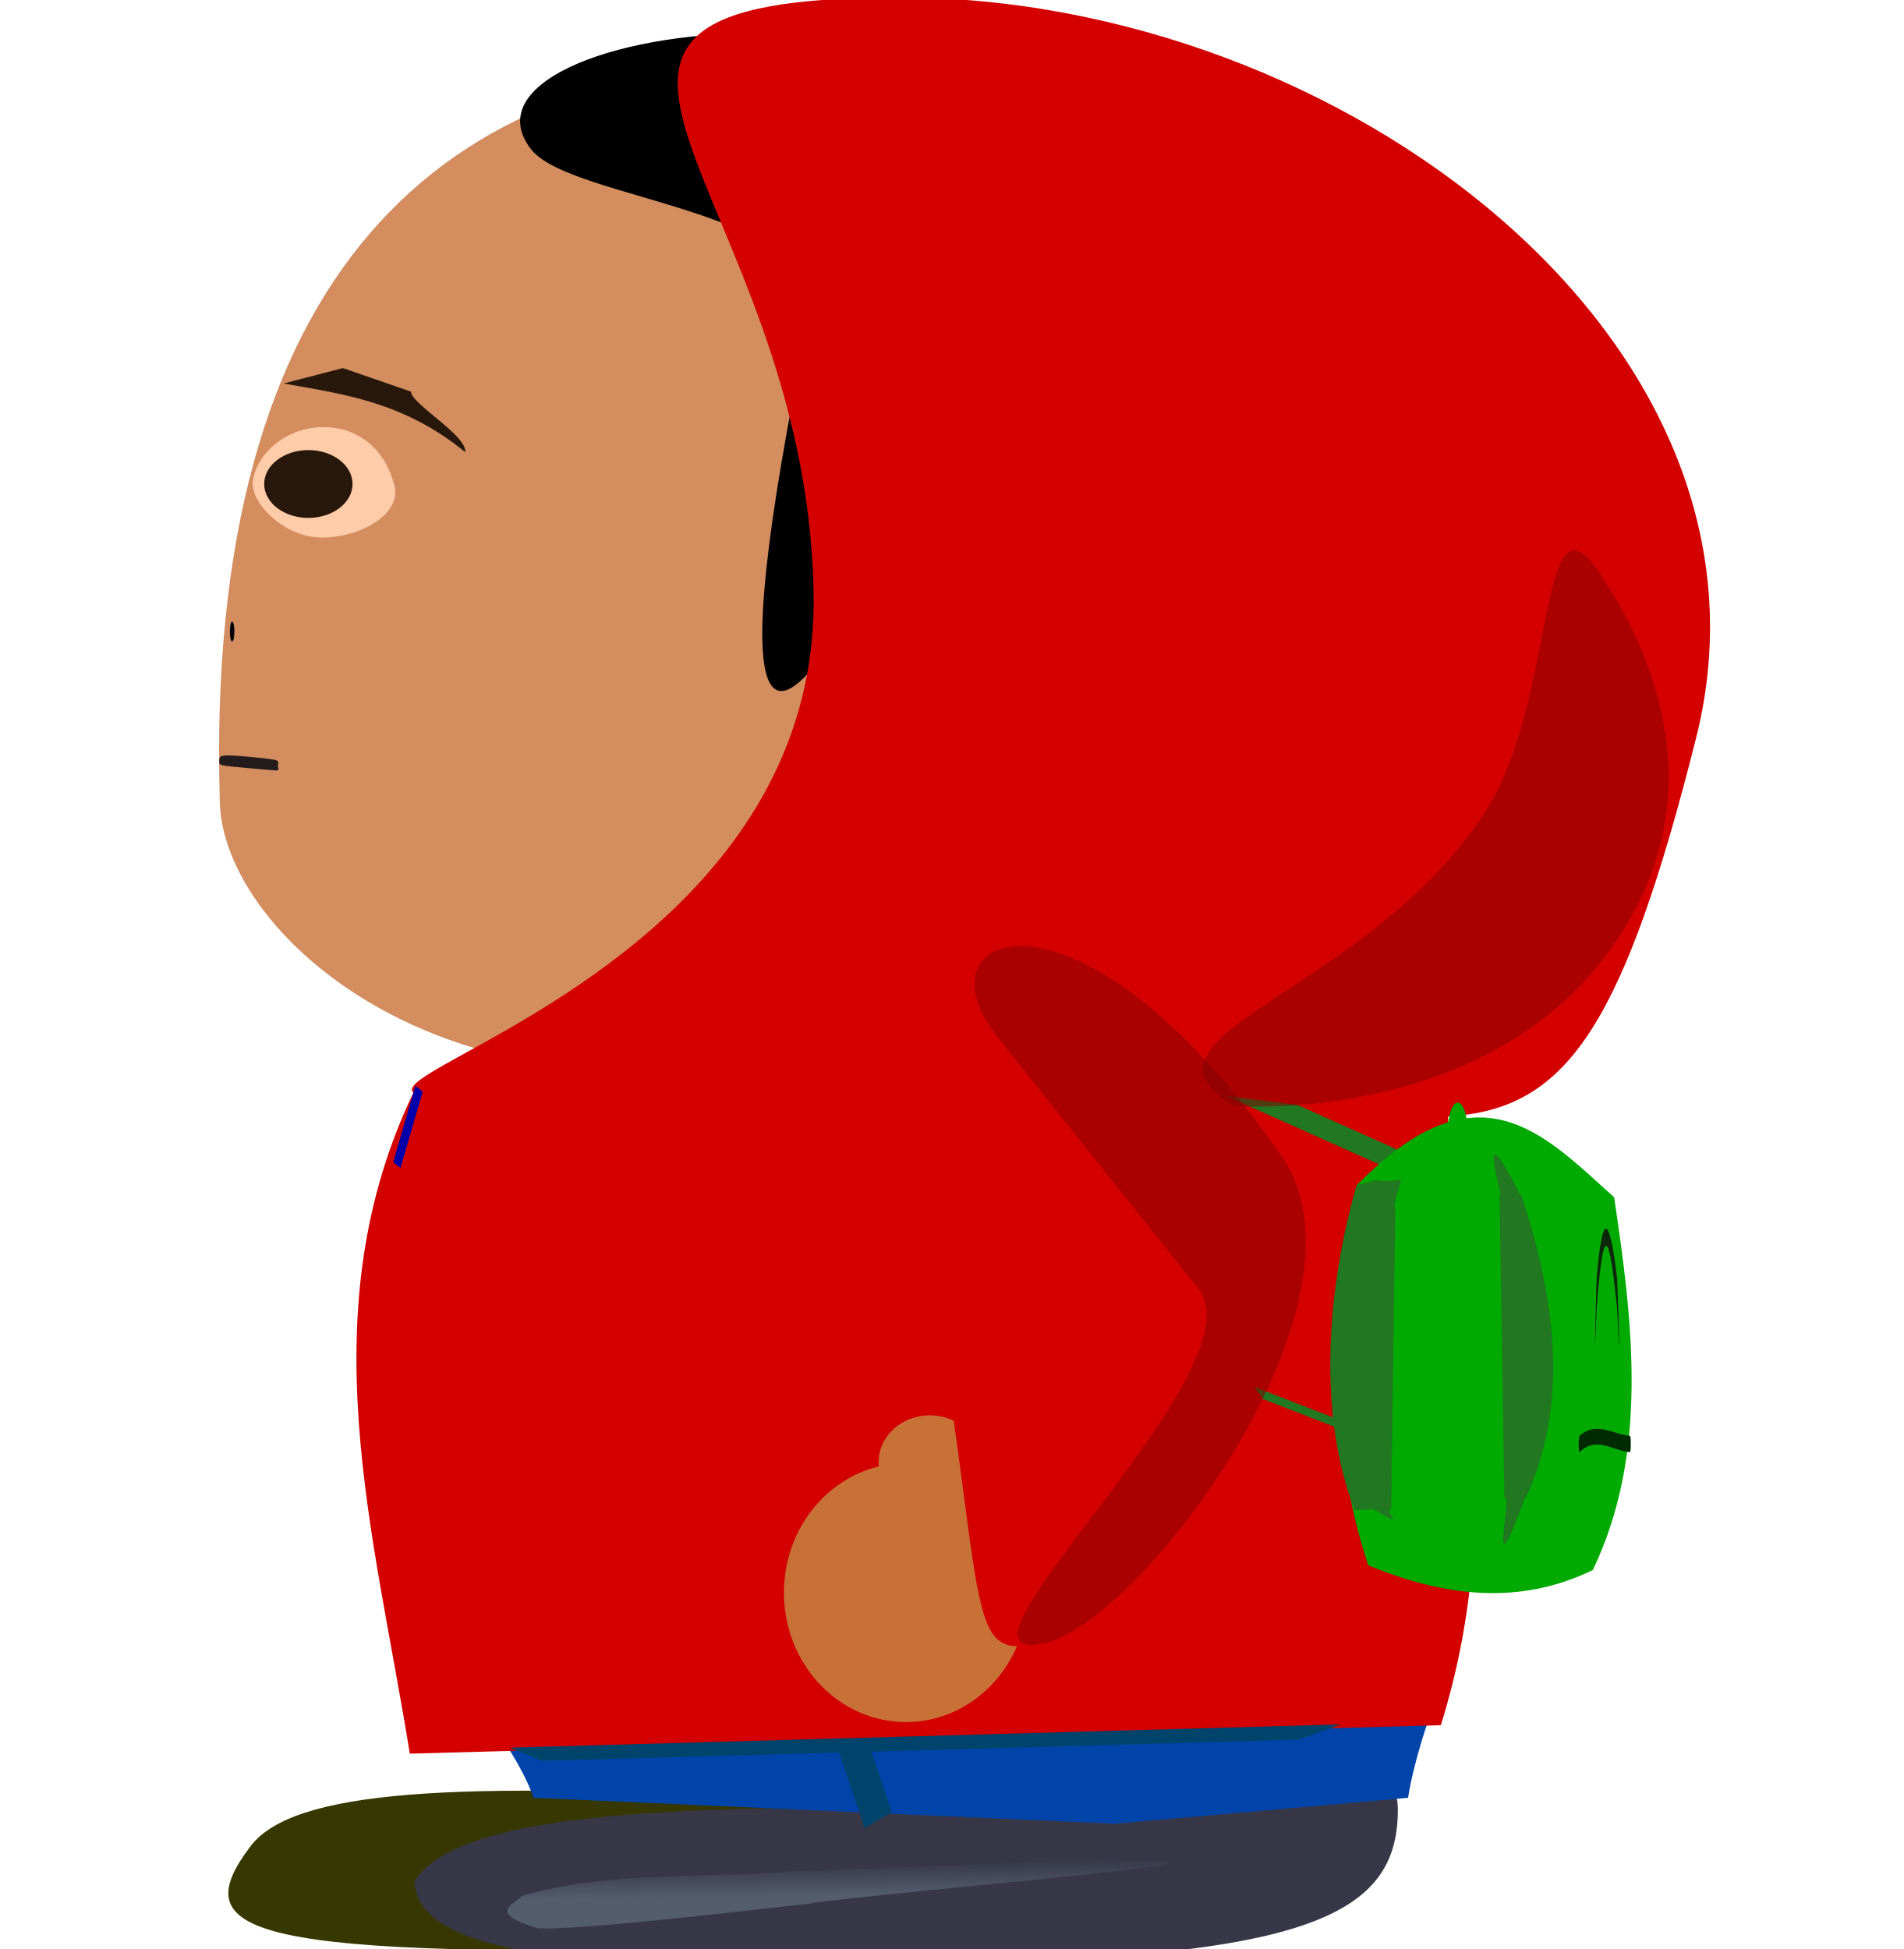
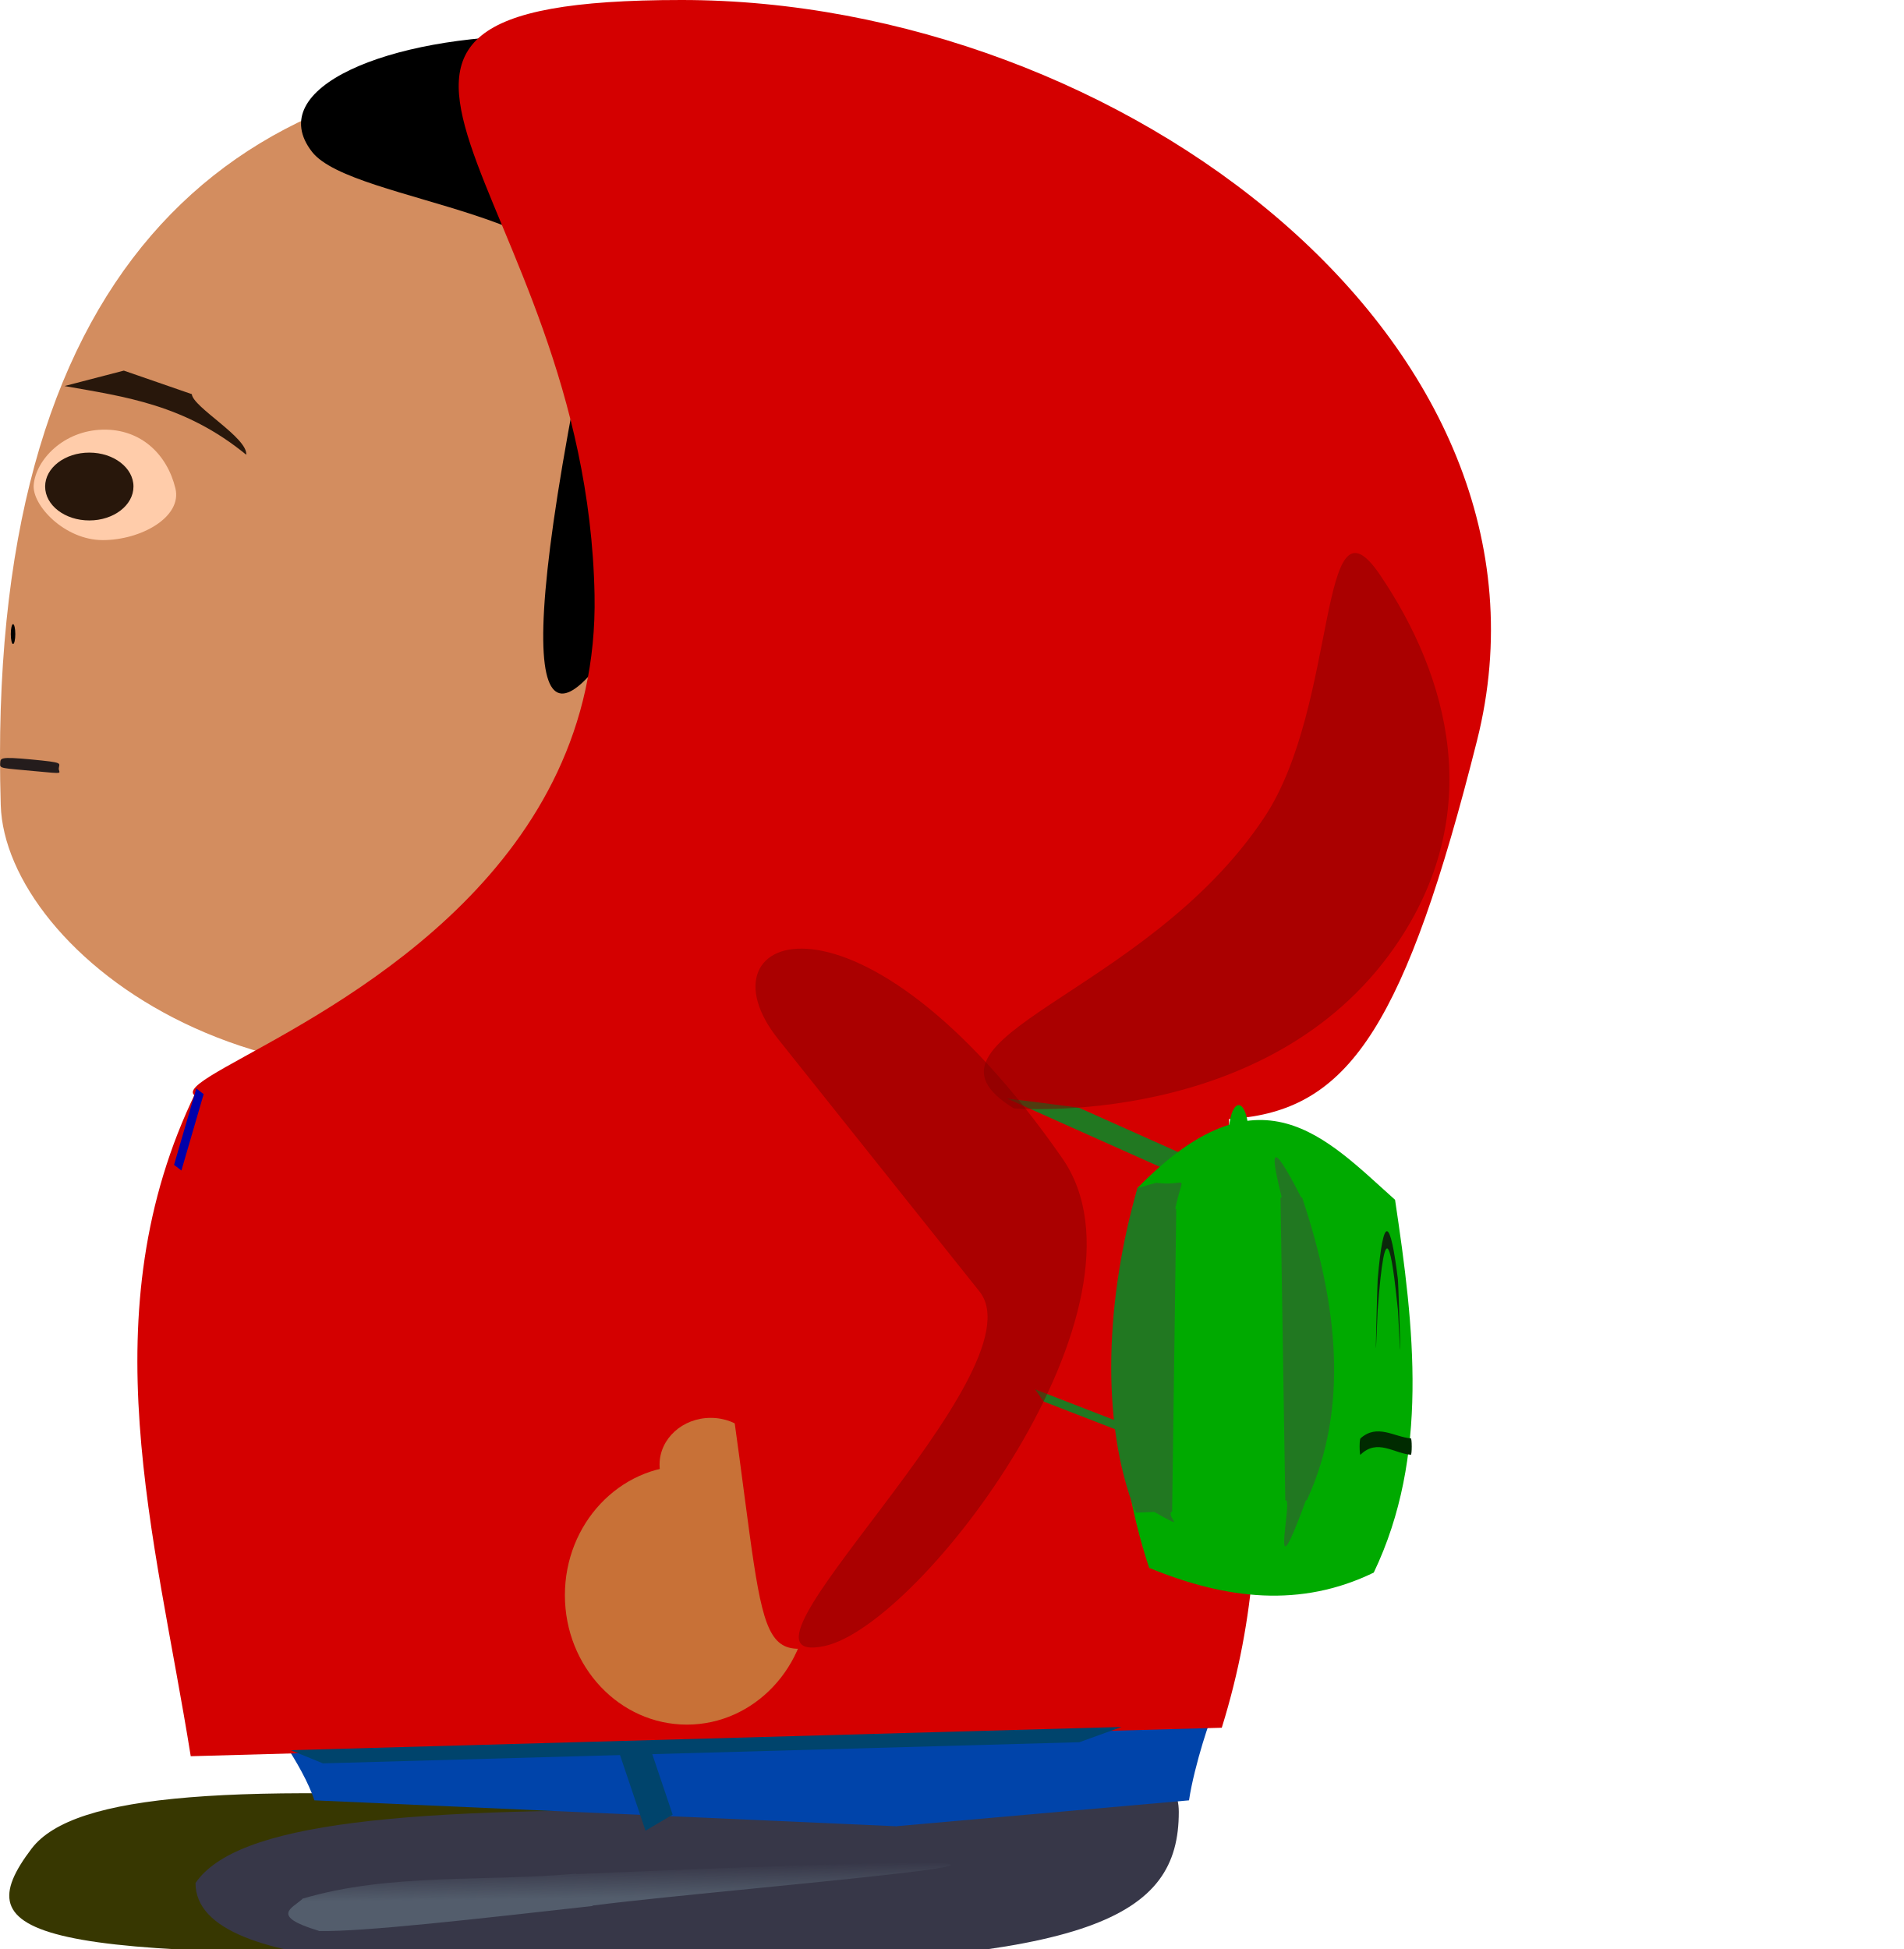
<svg xmlns="http://www.w3.org/2000/svg" xmlns:xlink="http://www.w3.org/1999/xlink" width="210mm" height="215mm" viewBox="0 0 210 215" version="1.1" id="svg5">
  <defs id="defs2">
    <linearGradient id="linearGradient30040">
      <stop style="stop-color:#1c1f24;stop-opacity:1;" offset="0" id="stop30036" />
      <stop style="stop-color:#1c1f24;stop-opacity:0;" offset="1" id="stop30038" />
    </linearGradient>
    <linearGradient id="linearGradient29840">
      <stop style="stop-color:#535d6c;stop-opacity:1;" offset="0" id="stop29836" />
      <stop style="stop-color:#535d6c;stop-opacity:0;" offset="1" id="stop29838" />
    </linearGradient>
    <linearGradient id="linearGradient5194">
      <stop style="stop-color:#800000;stop-opacity:1;" offset="0" id="stop5190" />
      <stop style="stop-color:#800000;stop-opacity:0;" offset="1" id="stop5192" />
    </linearGradient>
-     <linearGradient xlink:href="#linearGradient5194" id="linearGradient7905" gradientUnits="userSpaceOnUse" gradientTransform="matrix(0.7384126,0.141691,-0.2133808,1.400609,81.06709,-9.291882)" x1="51.573" y1="126.188" x2="51.573" y2="126.188" />
+     <linearGradient xlink:href="#linearGradient5194" id="linearGradient7905" gradientUnits="userSpaceOnUse" gradientTransform="matrix(0.7384126,0.141691,-0.2133808,1.400609,81.06708,-9.291882)" x1="51.573" y1="126.188" x2="51.573" y2="126.188" />
    <linearGradient xlink:href="#linearGradient5194" id="linearGradient14432" gradientUnits="userSpaceOnUse" gradientTransform="matrix(1.021265,-0.6998587,1.10586,0.6066139,-123.7383,81.54319)" x1="51.573" y1="126.188" x2="51.573" y2="126.188" />
-     <linearGradient xlink:href="#linearGradient29840" id="linearGradient29842" x1="-227.651" y1="-227.239" x2="-227.676" y2="-223.428" gradientUnits="userSpaceOnUse" gradientTransform="matrix(-0.9998311,0.01837916,0.3533791,-0.9354802,2.4467569e-7,-1.6805414e-7)" />
-     <linearGradient xlink:href="#linearGradient30040" id="linearGradient30042" x1="213.056" y1="-59.215" x2="213.223" y2="-61.333" gradientUnits="userSpaceOnUse" gradientTransform="matrix(0.9999723,2.2832292e-4,0.2430493,-0.9998654,-2.3454377e-7,-2.9808213e-6)" />
+     <linearGradient xlink:href="#linearGradient29840" id="linearGradient29842" x1="-227.651" y1="-227.239" x2="-227.676" y2="-223.428" gradientUnits="userSpaceOnUse" gradientTransform="matrix(-0.9998311,0.01837916,0.3533791,-0.9354802,4.0074184e-7,-1.7e-7)" />
+     <linearGradient xlink:href="#linearGradient30040" id="linearGradient30042" x1="213.056" y1="-59.215" x2="213.223" y2="-61.333" gradientUnits="userSpaceOnUse" gradientTransform="matrix(0.9999723,2.2832292e-4,0.2430493,-0.9998654,-2.037315e-7,-3.430193e-6)" />
  </defs>
  <g id="layer1">
-     <path id="path11385-1" style="fill:#373701;fill-opacity:1;stroke-width:0.603" d="m 27.647,203.647 c -7.526,9.907 -0.123,12.337 55.265,11.291 39.085,-0.738 51.277,-2.857 51.719,-14.216 0.3,-7.716 -11.819,-0.017 -48.248,-2.175 -36.429,-2.158 -54.07,-1.042 -58.736,5.1 z" />
-     <path id="path11385" style="fill:#373748;stroke-width:0.603" d="m 45.728,207.438 c 0,10.576 31.894,9.52 56.555,9.172 42.025,-0.593 51.922,-5.265 51.901,-17.022 -0.015,-7.986 -11.996,0.516 -49.056,-0.07 -37.06,-0.586 -54.918,1.363 -59.399,7.92 z" />
-     <path id="rect10620" style="fill:#0044aa;stroke-width:0.561" d="M 150.885,189.365 H 53.434 c -0.293,-0.912 4.157,5.066 5.404,8.955 l 64.146,2.858 z" />
-     <path id="rect10620-4" style="fill:#0044aa;stroke-width:0.561" d="m 113.144,189.365 h 44.644 c 0.134,-0.912 -1.904,5.066 -2.476,8.955 l -32.327,2.858 z" />
-     <path id="rect10620-1-2" style="fill:#00446c;fill-opacity:0.998;stroke-width:0.199" d="m 98.357,199.898 -3.926,-11.653 -2.644,2.811 3.575,10.609 z" />
-     <path id="rect8523" style="fill:#d40000;stroke-width:0.391" d="m 159.682,121.627 c -42.852,-8.973 -76.277,-1.567 -113.904,-1.463 -11.883,24.429 -4.484,48.859 -0.577,73.288 l 113.725,-3.141 c 7.745,-24.957 1.22,-43.727 0.756,-68.684 z" />
-     <path id="rect10620-1" style="fill:#00446c;fill-opacity:0.998;stroke-width:0.199" d="m 147.875,190.224 -91.649,2.563 3.554,1.454 83.439,-2.333 z" />
-     <ellipse style="fill:#c87137;stroke-width:0.381" id="path9819-5" cx="-99.927" cy="175.688" rx="13.456" ry="14.279" transform="scale(-1,1)" />
-     <ellipse style="fill:#c87137;stroke-width:0.148" id="path9819-9-5" cx="-102.556" cy="161.283" rx="5.643" ry="5.156" transform="scale(-1,1)" />
-     <rect style="fill:#217821;stroke-width:0.321" id="rect20539-9" width="59.408" height="5.721" x="265.199" y="130.937" ry="0.073" transform="matrix(0.9129141,0.4081516,-0.9999883,-0.00484153,0,0)" rx="0.073" />
-     <rect style="fill:#217821;stroke-width:0.276" id="rect20539-9-6" width="12.655" height="1.638" x="45.976" y="-168.104" ry="0.054" transform="matrix(0.9324039,0.3614179,-0.5735107,-0.819198,0,0)" rx="0.058" />
-     <path id="rect20539-9-5" style="fill:url(#linearGradient29842);fill-opacity:1;stroke-width:0.185" d="m 59.341,212.734 c 4.881,0.116 17.838,-1.384 30.162,-2.757 0.028,-0.003 -9.8e-5,-0.047 0.028,-0.05 16.518,-2.133 80.982,-6.999 -1.772,-3.475 -0.028,0.002 -0.046,-0.044 -0.075,-0.041 -10.055,0.912 -20.485,-0.107 -30.162,2.757 -0.027,0.008 -0.007,0.031 -0.028,0.051 -1.086,0.996 -3.572,1.857 1.772,3.475 0.027,0.008 0.046,0.04 0.075,0.041 z" />
-     <path id="path31-6" style="fill:#d38d5f;fill-rule:evenodd;stroke-width:0.357" d="M 95.637,72.499 C 94.731,131.722 136.948,97.095 94.506,113.109 54.248,128.299 24.728,104.686 24.245,88.534 22.492,29.869 49.018,6.852 87.933,6.852 c 38.915,0 8.394,20.543 7.704,65.647 z" />
-     <path id="path6217-4" style="fill:#d40000;stroke-width:0.379" d="m 132.435,136.737 c 6.407,45.749 8.163,37.311 -11.434,42.762 -13.914,3.871 -11.826,5.557 -15.997,-24.227 -2.914,-20.803 1.411,-40.326 10.717,-42.588 9.306,-2.263 13.8,3.249 16.714,24.053 z" />
-     <path id="path32024" style="fill-opacity:0.998;stroke-width:0.265" d="M 58.584,16.473 C 63.064,22.225 91.707,23.122 89.219,35.152 69.274,131.589 113.824,29.241 113.959,19.765 114.086,10.863 100.409,3.646 83.693,3.646 66.977,3.646 53.099,9.43 58.584,16.473 Z" />
-     <path id="path31" style="fill:#d40000;fill-rule:evenodd;stroke-width:0.399" d="m 89.742,65.366 c 1.129,59.223 -108.411,58.52 12.851,54.059 59.769,-2.199 68.76,24.459 84.489,-38.024 11.02,-43.777 -39.285,-81.682 -87.747,-81.682 -48.461,0 -10.453,20.543 -9.593,65.647 z" />
-     <path id="path4257-0-5" style="fill:url(#linearGradient7905);fill-opacity:1;stroke-width:0.273" d="m 132.195,142.179 c 7.058,8.85 -30.234,41.913 -17.096,39.121 10.67,-2.267 37.44,-37.676 26.239,-53.8 -22.389,-32.23 -40.696,-24.883 -31.345,-13.158 z" />
-     <path id="path4257-0" style="fill:url(#linearGradient14432);fill-opacity:1;stroke-width:0.312" d="m 163.619,89.883 c -13.193,19.882 -40.34,24.278 -27.635,32.103 0,0 28.029,2.361 42.029,-17.819 10.223,-14.737 5.894,-29.926 -1.645,-41.045 -6.872,-10.134 -4.511,14.348 -12.748,26.761 z" />
-     <rect style="fill:url(#linearGradient30042);fill-opacity:1;stroke-width:0.454" id="rect11065-9" width="8.778" height="3.293" x="185.388" y="127.092" transform="matrix(-1.1373239e-4,1,0.9926403,0.1211001,0,0)" />
-     <rect style="fill:#0000aa;stroke-width:0.253" id="rect11065-3" width="1.024" height="8.777" x="-84.267" y="71.781" transform="matrix(-0.791531,-0.611129,-0.2796484,0.9601025,0,0)" />
-     <path id="rect17082" style="fill:#00aa00;stroke-width:0.147" d="m 178.038,132.072 c -7.66,-6.841 -14.899,-15.166 -28.415,-1.293 -3.16,16.053 -2.668,29.984 1.295,41.899 8.539,3.504 16.735,4.424 24.772,0.517 6.132,-12.831 4.477,-26.938 2.348,-41.123 z" />
-     <rect style="fill:#00aa00;stroke-width:0.369" id="rect17663" width="2.214" height="10.2" x="-161.896" y="121.627" ry="3.326" transform="scale(-1,1)" rx="3.326" />
-     <path id="rect17811" style="fill:#0b280b;stroke-width:0.056" d="m 178.353,140.843 c -0.857,-6.924 -1.606,-7.218 -2.23,0 -0.037,0.432 -0.197,6.511 -0.197,7.442 0,0.931 0.16,-3.598 0.197,-4.08 0.834,-11.088 1.538,-6.69 2.23,0 0.039,0.374 0.251,5.194 0.251,4.263 0,-0.931 -0.211,-7.304 -0.251,-7.625 z" />
-     <path id="rect17813" style="fill:#002b00;stroke-width:0.118" d="m 179.785,158.393 c -1.854,-0.158 -3.708,-1.657 -5.562,0 -0.051,0.046 -0.093,0.402 -0.093,0.902 0,0.5 0.042,0.953 0.093,0.902 1.854,-1.823 3.708,-0.138 5.562,0 0.051,0.004 0.093,-0.402 0.093,-0.902 0,-0.5 -0.041,-0.898 -0.093,-0.902 z" />
-     <path id="rect19198" style="fill:#217821;stroke-width:0.191" d="m 165.403,131.855 0.527,33.335 c 5.8e-4,0.037 0.103,0.032 0.131,0.067 0.523,0.621 -1.908,11.047 2.134,-0.009 0.013,-0.036 0.113,-0.031 0.129,-0.068 4.643,-10.143 3.427,-21.463 -0.527,-33.335 -0.012,-0.037 -0.113,-0.031 -0.131,-0.067 -3.727,-7.292 -3.188,-4.263 -2.134,0.009 0.008,0.037 -0.13,0.03 -0.129,0.068 z" />
-     <path id="rect19198-2" style="fill:#217821;stroke-width:0.177" d="m 153.904,133.117 -0.455,33.335 c -5.1e-4,0.037 -0.089,0.032 -0.113,0.067 -0.452,0.621 1.908,2.124 -1.842,-0.009 -0.033,-0.019 -2.051,0.098 -2.065,0.062 -4.008,-10.143 -3.218,-23.921 0.195,-35.792 0,0 2.028,-0.589 2.067,-0.584 3.608,0.467 3.012,-1.418 2.103,2.854 -0.007,0.037 0.112,0.03 0.112,0.068 z" />
-     <path id="rect1430" style="fill:#28170b;stroke-width:0.148" d="M 45.321,43.199 37.822,40.603 31.277,42.304 c 6.642,1.18 13.275,2.028 20.047,7.58 0.167,-1.887 -5.894,-5.256 -6.003,-6.685 z" />
-     <path id="path2169-5-4-0" style="fill:#ffccaa;stroke-width:0.456" d="m 43.511,53.592 c 0.767,3.168 -3.801,5.709 -8.01,5.709 -4.209,0 -7.813,-3.845 -7.621,-6.092 0.237,-2.765 3.282,-5.997 7.621,-6.092 4.208,-0.093 7.102,2.728 8.01,6.476 z" />
-     <path id="path3219-1" style="fill:#241c1c;stroke-width:0.48" d="m 24.18,83.941 c -0.056,0.58 0.151,0.496 3.758,0.84 3.607,0.343 2.655,0.261 2.711,-0.32 0.056,-0.58 0.585,-0.619 -3.021,-0.962 -3.607,-0.343 -3.391,-0.137 -3.447,0.443 z" />
-     <ellipse style="fill:#28170b;stroke-width:0.286" id="path2169" ry="3.742" rx="4.872" cy="53.39" cx="-34.013" transform="scale(-1,1)" />
-     <ellipse style="fill:#000000;fill-opacity:0.998;stroke-width:0.434" id="path31470" cx="-25.603" cy="69.666" rx="0.248" ry="1.097" transform="scale(-1,1)" />
+     <path id="path11385-1" style="fill:#373701;fill-opacity:1;stroke-width:0.603" d="m 3.484,203.928 c -7.526,9.907 -0.123,12.337 55.265,11.291 39.085,-0.738 51.277,-2.857 51.719,-14.216 0.3,-7.716 -11.819,-0.017 -48.248,-2.175 -36.429,-2.158 -54.07,-1.042 -58.736,5.1 z" />
+     <path id="path11385" style="fill:#373748;stroke-width:0.603" d="m 21.565,207.719 c 0,10.576 31.894,9.52 56.555,9.172 42.025,-0.593 51.922,-5.265 51.901,-17.022 -0.015,-7.986 -11.996,0.516 -49.056,-0.07 -37.06,-0.586 -54.918,1.363 -59.399,7.92 z" />
+     <path id="rect10620" style="fill:#0044aa;stroke-width:0.561" d="M 126.722,189.646 H 29.271 c -0.293,-0.912 4.157,5.066 5.404,8.955 l 64.146,2.858 z" />
+     <path id="rect10620-4" style="fill:#0044aa;stroke-width:0.561" d="m 88.981,189.646 h 44.644 c 0.134,-0.912 -1.904,5.066 -2.476,8.955 l -32.327,2.858 z" />
+     <path id="rect10620-1-2" style="fill:#00446c;fill-opacity:0.998;stroke-width:0.199" d="m 74.194,200.179 -3.926,-11.653 -2.644,2.811 3.575,10.609 z" />
+     <path id="rect8523" style="fill:#d40000;stroke-width:0.391" d="m 135.519,121.908 c -42.852,-8.973 -76.277,-1.567 -113.904,-1.463 -11.883,24.429 -4.484,48.859 -0.577,73.288 l 113.725,-3.141 c 7.745,-24.957 1.22,-43.727 0.756,-68.684 z" />
+     <path id="rect10620-1" style="fill:#00446c;fill-opacity:0.998;stroke-width:0.199" d="m 123.712,190.505 -91.649,2.563 3.554,1.454 83.439,-2.333 z" />
+     <ellipse style="fill:#c87137;stroke-width:0.381" id="path9819-5" cx="-75.764" cy="175.968" rx="13.456" ry="14.279" transform="scale(-1,1)" />
+     <ellipse style="fill:#c87137;stroke-width:0.148" id="path9819-9-5" cx="-78.393" cy="161.564" rx="5.643" ry="5.156" transform="scale(-1,1)" />
+     <rect style="fill:#217821;stroke-width:0.321" id="rect20539-9" width="59.408" height="5.721" x="266.184" y="156" ry="0.073" transform="matrix(0.9129141,0.4081516,-0.9999883,-0.00484153,0,0)" rx="0.073" />
+     <rect style="fill:#217821;stroke-width:0.276" id="rect20539-9-6" width="12.655" height="1.638" x="10.121" y="-184.266" ry="0.054" transform="matrix(0.9324039,0.3614179,-0.5735107,-0.819198,0,0)" rx="0.058" />
+     <path id="rect20539-9-5" style="fill:url(#linearGradient29842);fill-opacity:1;stroke-width:0.185" d="m 35.178,213.015 c 4.881,0.116 17.838,-1.384 30.162,-2.757 0.028,-0.003 -9.8e-5,-0.047 0.028,-0.05 16.518,-2.133 80.982,-6.999 -1.772,-3.475 -0.028,0.002 -0.046,-0.044 -0.075,-0.041 -10.055,0.912 -20.485,-0.107 -30.162,2.757 -0.027,0.008 -0.007,0.031 -0.028,0.051 -1.086,0.996 -3.572,1.857 1.772,3.475 0.027,0.008 0.046,0.04 0.075,0.041 z" />
+     <path id="path31-6" style="fill:#d38d5f;fill-rule:evenodd;stroke-width:0.357" d="M 71.474,72.78 C 70.568,132.003 112.784,97.376 70.343,113.39 30.085,128.58 0.564,104.967 0.082,88.815 -1.671,30.15 24.855,7.132 63.77,7.132 c 38.915,0 8.394,20.543 7.704,65.647 z" />
+     <path id="path6217-4" style="fill:#d40000;stroke-width:0.379" d="m 108.272,137.018 c 6.407,45.749 8.163,37.311 -11.434,42.762 -13.914,3.871 -11.826,5.557 -15.997,-24.227 -2.914,-20.803 1.411,-40.326 10.717,-42.588 9.306,-2.263 13.8,3.249 16.714,24.053 z" />
+     <path id="path32024" style="fill-opacity:0.998;stroke-width:0.265" d="m 34.421,16.754 c 4.48,5.752 33.123,6.649 30.635,18.679 C 45.111,131.87 89.661,29.522 89.796,20.045 89.923,11.144 76.245,3.927 59.53,3.926 42.814,3.926 28.936,9.711 34.421,16.754 Z" />
+     <path id="path31" style="fill:#d40000;fill-rule:evenodd;stroke-width:0.399" d="m 65.579,65.647 c 1.129,59.223 -108.411,58.52 12.851,54.059 59.769,-2.199 68.76,24.459 84.489,-38.024 C 173.939,37.906 123.634,0 75.173,0 26.712,0 64.72,20.543 65.579,65.647 Z" />
+     <path id="path4257-0-5" style="fill:url(#linearGradient7905);fill-opacity:1;stroke-width:0.273" d="m 108.032,142.459 c 7.058,8.85 -30.234,41.913 -17.096,39.121 C 101.606,179.313 128.376,143.905 117.175,127.78 94.786,95.55 76.48,102.898 85.83,114.622 Z" />
+     <path id="path4257-0" style="fill:url(#linearGradient14432);fill-opacity:1;stroke-width:0.312" d="m 139.456,90.163 c -13.193,19.882 -40.34,24.278 -27.635,32.103 0,0 28.029,2.361 42.029,-17.819 10.223,-14.737 5.894,-29.926 -1.645,-41.045 -6.872,-10.134 -4.511,14.348 -12.748,26.761 z" />
+     <rect style="fill:url(#linearGradient30042);fill-opacity:1;stroke-width:0.454" id="rect11065-9" width="8.778" height="3.293" x="188.617" y="102.75" transform="matrix(-1.1373239e-4,1,0.9926403,0.1211001,0,0)" />
+     <rect style="fill:#0000aa;stroke-width:0.253" id="rect11065-3" width="1.024" height="8.777" x="-59.429" y="87.884" transform="matrix(-0.791531,-0.611129,-0.2796484,0.9601025,0,0)" />
+     <path id="rect17082" style="fill:#00aa00;stroke-width:0.147" d="m 153.875,132.353 c -7.66,-6.841 -14.899,-15.166 -28.415,-1.293 -3.16,16.053 -2.668,29.984 1.295,41.899 8.539,3.504 16.735,4.424 24.772,0.517 6.132,-12.831 4.477,-26.938 2.348,-41.123 z" />
+     <rect style="fill:#00aa00;stroke-width:0.369" id="rect17663" width="2.214" height="10.2" x="-137.733" y="121.908" ry="3.326" transform="scale(-1,1)" rx="3.326" />
+     <path id="rect17811" style="fill:#0b280b;stroke-width:0.056" d="m 154.19,141.124 c -0.857,-6.924 -1.606,-7.218 -2.23,0 -0.037,0.432 -0.197,6.511 -0.197,7.442 0,0.931 0.16,-3.598 0.197,-4.08 0.834,-11.088 1.538,-6.69 2.23,0 0.039,0.374 0.251,5.194 0.251,4.263 0,-0.931 -0.211,-7.304 -0.251,-7.625 z" />
+     <path id="rect17813" style="fill:#002b00;stroke-width:0.118" d="m 155.622,158.674 c -1.854,-0.158 -3.708,-1.657 -5.562,0 -0.051,0.046 -0.093,0.402 -0.093,0.902 0,0.5 0.042,0.953 0.093,0.902 1.854,-1.823 3.708,-0.138 5.562,0 0.051,0.004 0.093,-0.402 0.093,-0.902 0,-0.5 -0.041,-0.898 -0.093,-0.902 z" />
+     <path id="rect19198" style="fill:#217821;stroke-width:0.191" d="m 141.24,132.136 0.527,33.335 c 5.8e-4,0.037 0.103,0.032 0.131,0.067 0.523,0.621 -1.908,11.047 2.134,-0.009 0.013,-0.036 0.113,-0.031 0.129,-0.068 4.643,-10.143 3.427,-21.463 -0.527,-33.335 -0.012,-0.037 -0.113,-0.031 -0.131,-0.067 -3.727,-7.292 -3.188,-4.263 -2.134,0.009 0.008,0.037 -0.13,0.03 -0.129,0.068 z" />
+     <path id="rect19198-2" style="fill:#217821;stroke-width:0.177" d="m 129.741,133.398 -0.455,33.335 c -5.1e-4,0.037 -0.089,0.032 -0.113,0.067 -0.452,0.621 1.908,2.124 -1.842,-0.009 -0.033,-0.019 -2.051,0.098 -2.065,0.062 -4.008,-10.143 -3.218,-23.921 0.195,-35.792 0,0 2.028,-0.589 2.067,-0.584 3.608,0.467 3.012,-1.418 2.103,2.854 -0.007,0.037 0.112,0.03 0.112,0.068 z" />
+     <path id="rect1430" style="fill:#28170b;stroke-width:0.148" d="m 21.158,43.48 -7.499,-2.596 -6.545,1.701 c 6.642,1.18 13.275,2.028 20.047,7.58 0.167,-1.887 -5.894,-5.256 -6.003,-6.685 z" />
+     <path id="path2169-5-4-0" style="fill:#ffccaa;stroke-width:0.456" d="m 19.348,53.872 c 0.767,3.168 -3.801,5.709 -8.01,5.709 -4.209,0 -7.813,-3.845 -7.621,-6.092 0.237,-2.765 3.282,-5.997 7.621,-6.092 4.208,-0.093 7.102,2.728 8.01,6.476 z" />
+     <path id="path3219-1" style="fill:#241c1c;stroke-width:0.48" d="m 0.017,84.222 c -0.056,0.58 0.151,0.496 3.758,0.84 3.607,0.343 2.655,0.261 2.711,-0.32 0.056,-0.58 0.585,-0.619 -3.021,-0.962 -3.607,-0.343 -3.391,-0.137 -3.447,0.443 z" />
+     <ellipse style="fill:#28170b;stroke-width:0.286" id="path2169" ry="3.742" rx="4.872" cy="53.67" cx="-9.85" transform="scale(-1,1)" />
+     <ellipse style="fill:#000000;fill-opacity:0.998;stroke-width:0.434" id="path31470" cx="-1.44" cy="69.947" rx="0.248" ry="1.097" transform="scale(-1,1)" />
  </g>
</svg>
